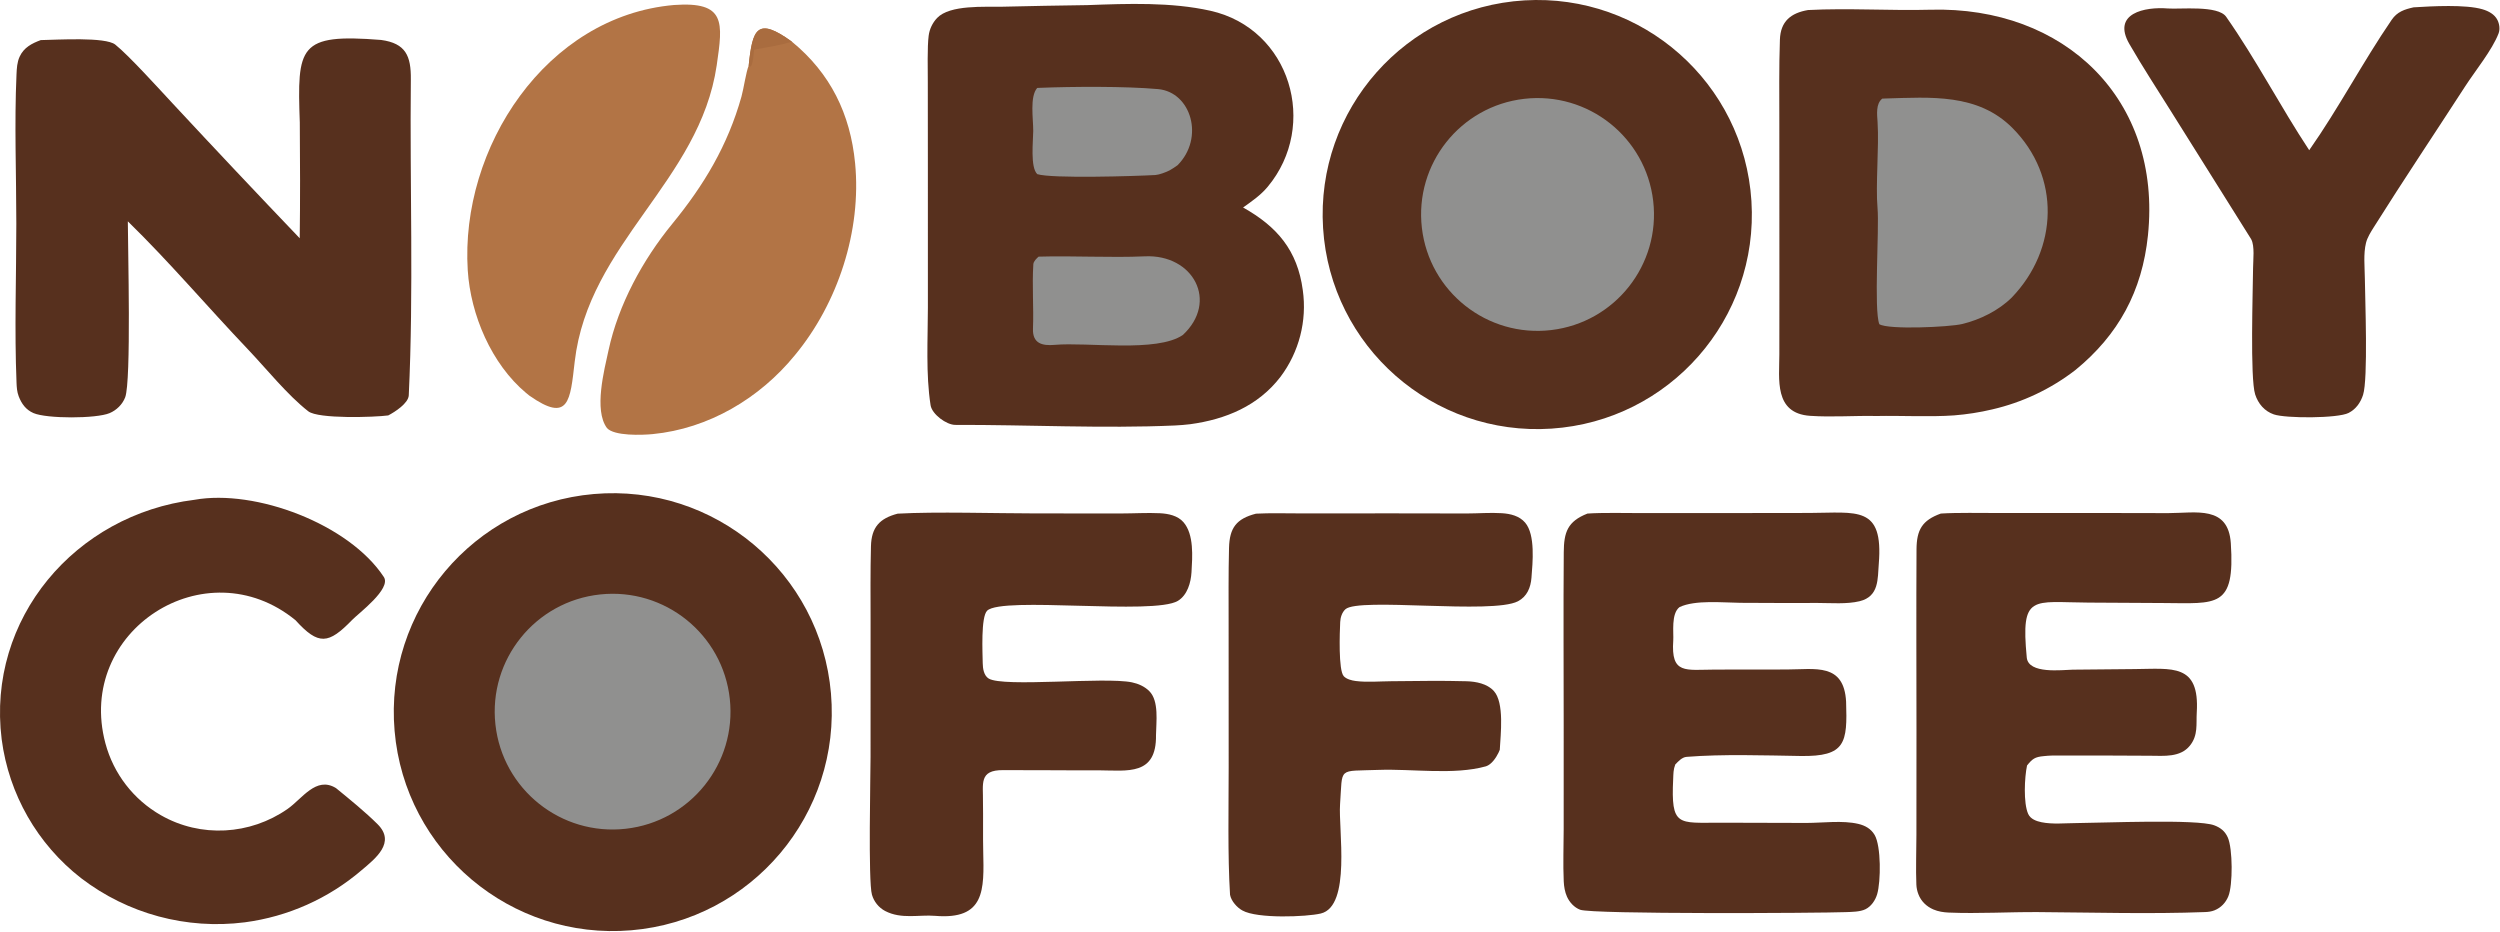
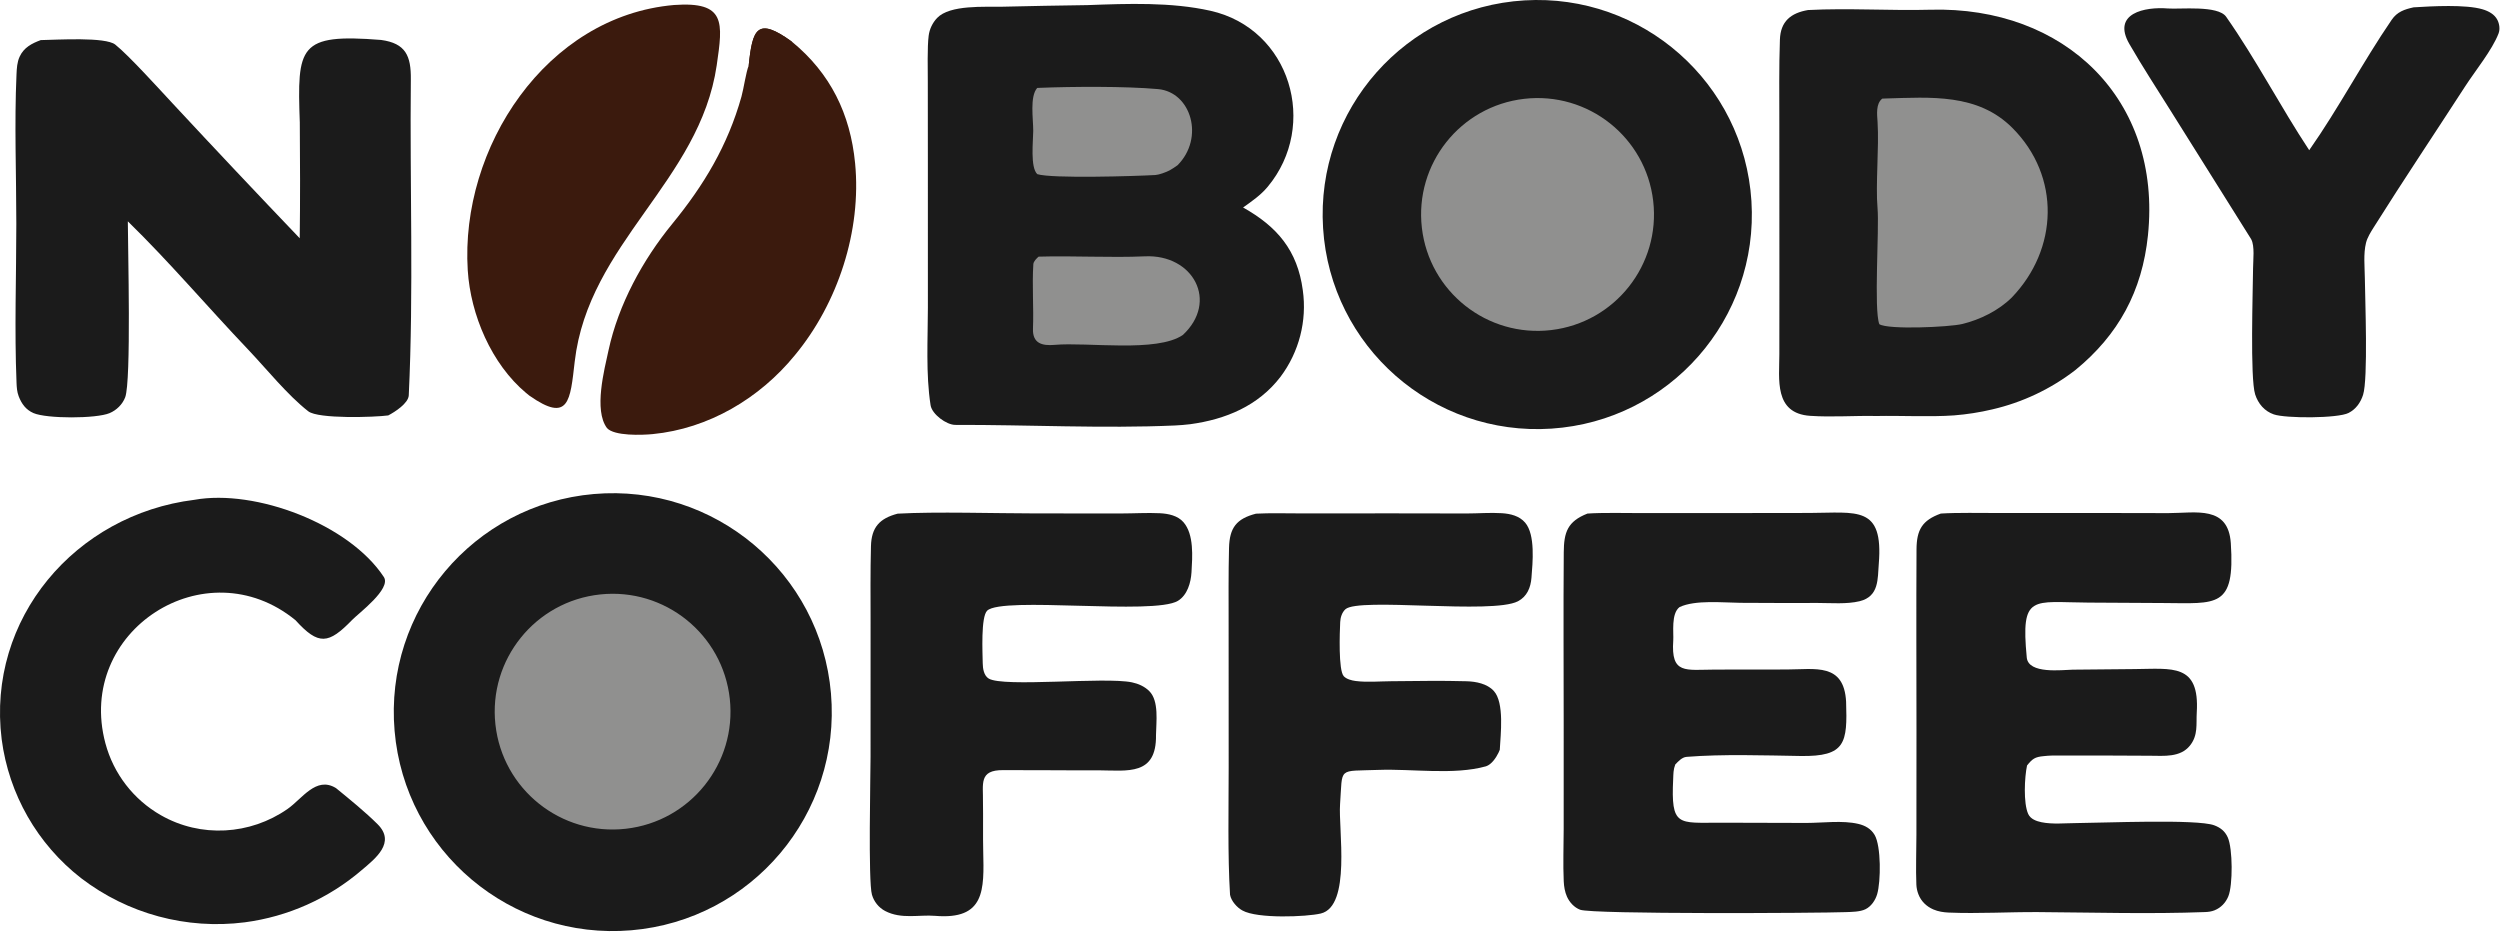
<svg xmlns="http://www.w3.org/2000/svg" width="1023" height="381" viewBox="0 0 1023 381" fill="none">
-   <path d="M242.995 202.154C292.337 197.869 335.799 234.413 340.034 283.746C344.268 333.078 307.669 376.49 258.318 380.672C209.04 384.847 165.695 348.324 161.466 299.064C157.238 249.805 193.726 206.433 242.995 202.154Z" fill="#57301E" />
+   <path d="M242.995 202.154C292.337 197.869 335.799 234.413 340.034 283.746C344.268 333.078 307.669 376.49 258.318 380.672C209.04 384.847 165.695 348.324 161.466 299.064C157.238 249.805 193.726 206.433 242.995 202.154Z" fill="#1B1B1B" />
  <path d="M245.594 243.245C272.028 240.444 295.747 259.547 298.635 285.964C301.523 312.382 282.491 336.156 256.076 339.13C229.539 342.116 205.624 322.983 202.723 296.444C199.822 269.905 219.038 246.059 245.594 243.245Z" fill="#90908F" />
-   <path d="M444.958 2.092C461.438 1.486 479.238 0.806 495.307 4.407C528.075 11.749 539.674 51.299 518.745 76.422C515.838 79.908 512.331 82.296 508.673 84.911C522.599 92.701 530.94 102.479 533.105 118.741C534.877 131.301 531.593 144.05 523.977 154.196C514.854 166.105 501.555 171.609 487.036 173.586C484.95 173.837 482.856 174.012 480.757 174.109C451.454 175.418 420.293 173.784 390.911 173.869C387.297 173.88 381.365 169.523 380.789 165.8C378.813 153.05 379.67 138.933 379.691 125.879L379.685 68.532L379.658 33.86C379.656 28.962 379.411 19.07 380.009 14.626C380.36 11.896 381.571 9.348 383.467 7.351C388.716 1.861 402.96 2.905 410.179 2.746C421.77 2.467 433.364 2.249 444.958 2.092Z" fill="#57301E" />
+   <path d="M444.958 2.092C461.438 1.486 479.238 0.806 495.307 4.407C528.075 11.749 539.674 51.299 518.745 76.422C515.838 79.908 512.331 82.296 508.673 84.911C522.599 92.701 530.94 102.479 533.105 118.741C534.877 131.301 531.593 144.05 523.977 154.196C514.854 166.105 501.555 171.609 487.036 173.586C484.95 173.837 482.856 174.012 480.757 174.109C451.454 175.418 420.293 173.784 390.911 173.869C387.297 173.88 381.365 169.523 380.789 165.8C378.813 153.05 379.67 138.933 379.691 125.879L379.685 68.532L379.658 33.86C379.656 28.962 379.411 19.07 380.009 14.626C380.36 11.896 381.571 9.348 383.467 7.351C388.716 1.861 402.96 2.905 410.179 2.746C421.77 2.467 433.364 2.249 444.958 2.092Z" fill="#1B1B1B" />
  <path d="M424.985 105.02C439.209 104.59 454.429 105.53 468.482 104.89C488.324 103.986 498.727 123.383 484.014 137.079C473.357 144.364 445.011 139.916 431.542 141.121C426.399 141.581 422.451 140.503 422.694 134.456C423.038 125.878 422.285 116.705 422.841 108.134C422.913 106.913 424.16 105.782 424.985 105.02Z" fill="#90908F" />
  <path d="M424.414 35.992C424.754 35.972 425.094 35.956 425.434 35.942C438.746 35.41 460.504 35.259 473.868 36.459C487.46 37.678 492.97 56.463 481.851 67.614C480.911 68.291 479.574 69.194 478.592 69.718C477.204 70.457 474.248 71.534 472.827 71.615C464.474 72.092 430.278 73.127 424.457 71.261C421.52 68.48 422.78 57.68 422.798 53.578C422.82 48.626 421.309 39.572 424.414 35.992Z" fill="#90908F" />
-   <path d="M623.808 0.159C672.107 -2.727 713.64 33.989 716.687 82.265C719.738 130.541 683.147 172.187 634.868 175.395C586.362 178.618 544.466 141.83 541.404 93.326C538.342 44.821 575.28 3.059 623.808 0.159Z" fill="#57301E" />
+   <path d="M623.808 0.159C672.107 -2.727 713.64 33.989 716.687 82.265C719.738 130.541 683.147 172.187 634.868 175.395C586.362 178.618 544.466 141.83 541.404 93.326C538.342 44.821 575.28 3.059 623.808 0.159Z" fill="#1B1B1B" />
  <path d="M623.757 40.436C649.867 37.457 673.46 56.17 676.49 82.265C679.521 108.359 660.85 131.982 634.755 135.064C608.588 138.156 584.876 119.425 581.835 93.258C578.794 67.09 597.579 43.424 623.757 40.436Z" fill="#90908F" />
-   <path d="M739.846 4.11C756.212 3.246 773.692 4.426 789.923 3.979C844.765 2.469 884.734 40.575 878.937 96.353C876.575 119.098 866.913 137 849.226 151.437C839.181 159.187 827.586 164.676 815.225 167.529C810.081 168.748 804.853 169.566 799.58 169.98C789.804 170.673 777.878 170.024 767.879 170.229C758.88 170.036 749.69 170.773 740.722 170.162C725.797 169.146 728.123 155.102 728.107 144.931L728.128 112.328L728.102 50.446C728.102 39.026 727.941 27.608 728.34 16.196C728.599 8.769 732.77 5.319 739.846 4.11Z" fill="#57301E" />
+   <path d="M739.846 4.11C756.212 3.246 773.692 4.426 789.923 3.979C844.765 2.469 884.734 40.575 878.937 96.353C876.575 119.098 866.913 137 849.226 151.437C839.181 159.187 827.586 164.676 815.225 167.529C810.081 168.748 804.853 169.566 799.58 169.98C789.804 170.673 777.878 170.024 767.879 170.229C758.88 170.036 749.69 170.773 740.722 170.162C725.797 169.146 728.123 155.102 728.107 144.931L728.128 112.328L728.102 50.446C728.102 39.026 727.941 27.608 728.34 16.196C728.599 8.769 732.77 5.319 739.846 4.11Z" fill="#1B1B1B" />
  <path d="M770.225 40.359C770.623 40.337 771.022 40.32 771.426 40.307C790.035 39.79 809.313 38.129 823.513 52.392C843.267 72.234 842.262 101.939 823.238 121.724C817.83 127.085 810.204 130.836 802.92 132.588C797.63 133.859 772.696 134.989 769.023 132.659C766.707 126.707 769.043 93.743 768.287 85.193C767.437 75.532 768.966 60.259 768.303 50.024C768.085 46.711 767.557 42.431 770.225 40.359Z" fill="#90908F" />
-   <path d="M122.647 97.497C122.849 83.117 122.813 64.838 122.677 50.104C121.589 18.948 122.096 13.648 155.935 16.348C166.047 17.723 168.218 22.89 168.116 32.467C167.657 75.474 169.305 118.906 167.269 161.764C167.114 165.031 161.6 168.568 158.869 169.993C153.248 170.748 130.249 171.495 126.156 168.309C117.639 161.678 109.023 150.905 101.349 142.841C84.921 125.582 69.354 107.211 52.308 90.564C52.332 101.305 53.761 155.943 51.224 162.584C50.119 165.479 47.69 167.853 44.854 169.049C39.356 171.369 19.05 171.375 13.688 169.028C10.584 167.669 8.825 165.233 7.639 162.132C6.952 160.337 6.838 158.458 6.761 156.559C5.887 135.003 6.675 113.133 6.678 91.529C6.68 71.282 5.85 50.622 6.754 30.408C6.865 27.93 6.989 25.464 8.042 23.178C9.765 19.441 13.028 17.75 16.681 16.408C23.43 16.284 43.128 15.04 47.159 18.243C52.767 22.698 65.644 36.991 70.702 42.395C87.887 60.885 105.202 79.252 122.647 97.497Z" fill="#57301E" />
-   <path d="M649.582 210.154C655.711 209.71 665.632 209.963 672.019 209.958L712.936 209.939L740.363 209.902C759.925 209.832 770.752 206.742 768.799 230.718C768.302 236.825 768.991 244.048 760.961 246.016C755.744 247.293 749.206 246.741 743.911 246.731C733.353 246.766 722.79 246.747 712.232 246.675C705.02 246.61 693.659 245.393 687.276 248.423C683.743 251.087 684.919 258.92 684.696 262.104C683.722 276.058 689.618 274.033 701.881 273.991L731.063 273.957C742.839 273.932 754.589 271.15 755.428 287.189C755.962 303.94 755.314 309.655 736.762 309.352C722.049 309.112 704.932 308.531 690.152 309.707C688.307 309.853 686.763 311.523 685.52 312.831C684.696 315.005 684.774 316.516 684.665 318.744C683.722 338.378 686.613 336.647 703.875 336.65L739.233 336.747C745.911 336.732 753.993 335.616 760.443 337.143C763.22 337.8 765.618 339.141 767.095 341.654C769.784 346.223 769.664 360.706 768.136 365.897C767.411 368.356 765.712 370.905 763.344 372.06C761.116 373.145 757.744 373.148 755.309 373.242C744.497 373.661 651.639 374.165 646.598 372.267C644.199 371.363 642.256 369.245 641.22 366.946C640.334 364.978 639.972 362.744 639.878 360.597C639.552 353.547 639.853 346.356 639.858 339.294L639.863 296.947C639.863 273.329 639.702 249.655 639.889 226.034C639.951 217.78 641.417 213.362 649.582 210.154Z" fill="#57301E" />
-   <path d="M794.195 210.145C800.894 209.718 810.675 209.93 817.493 209.921L857.866 209.913L887.25 209.971C898.663 209.944 911.817 206.721 912.853 222.309C914.62 248.953 907.16 246.88 885.334 246.761L854.571 246.583C831.605 246.462 826.844 242.898 829.351 269.056C830.009 275.936 843.795 274.109 848.173 274.028L873.49 273.787C888.805 273.677 900.155 271.367 898.917 291.512C898.622 296.28 899.554 300.812 896.114 305.102C892.162 310.028 885.458 309.274 879.847 309.25C866.465 309.193 853.079 309.083 839.697 309.171C838.537 309.178 837.407 309.308 836.267 309.411C832.693 309.736 831.636 310.517 829.465 313.236C828.434 318.103 827.927 328.588 829.931 333.059C830.88 335.172 833.289 336.023 835.392 336.458C839.852 337.378 845.106 336.833 849.675 336.803C860.373 336.735 898.985 335.075 906.061 337.713C908.641 338.675 910.475 340.145 911.61 342.683C913.646 347.231 913.713 362.224 911.833 366.772C910.745 369.407 908.833 371.436 906.175 372.505C904.932 373.005 903.637 373.166 902.311 373.216C879.718 374.073 856.695 373.379 834.076 373.228C821.907 373.148 809.561 373.938 797.423 373.423C795.262 373.331 793.154 373.005 791.149 372.151C788.346 370.956 786.093 368.792 785.005 365.921C784.513 364.657 784.233 363.322 784.176 361.967C783.912 356.072 784.191 347.642 784.197 341.61L784.222 298.652C784.207 274.043 784.103 249.431 784.238 224.824C784.285 216.822 786.528 212.896 794.195 210.145Z" fill="#57301E" />
-   <path d="M79.544 204.522C104.579 200.029 142.898 214.505 157.069 236.114C160.225 240.927 146.803 250.887 144.118 253.653C134.409 263.654 130.362 264.208 120.899 253.773C84.177 223.783 30.826 258.135 43.132 304.161C46.465 316.618 54.651 327.221 65.859 333.6C82.126 342.898 102.348 341.709 117.665 331.026C123.664 326.843 129.31 317.596 137.347 322.409L137.496 322.499C142.965 326.966 149.533 332.299 154.522 337.278C161.99 344.732 153.782 351.194 147.926 356.118C134.409 367.688 117.823 375.085 100.182 377.412C76.329 380.456 52.239 373.952 33.16 359.32C15.28 345.402 3.611 324.996 0.688 302.53C-5.503 253.147 30.859 210.556 79.544 204.522Z" fill="#57301E" />
-   <path d="M367.311 210.19C383.028 209.312 407.372 210.078 423.763 210.09L458.822 210.11C464.058 210.108 469.385 209.757 474.609 210.013C478.045 210.181 481.901 210.958 484.263 213.667C488.654 218.704 487.923 227.856 487.565 234.117C487.32 238.392 485.881 243.521 481.989 245.872C472.136 251.823 410.173 243.944 403.959 249.878C401.311 252.407 402.074 267.197 402.133 271.436C402.162 273.546 402.588 276.443 404.562 277.654C410.578 281.344 452.032 276.892 463.197 279.217C465.805 279.76 468.365 280.893 470.272 282.789C474.355 286.848 473.098 295.5 473.037 300.805C473.268 317.455 461.527 315.307 449.534 315.213C436.536 315.28 423.495 315.086 410.502 315.132C400.432 315.056 402.373 320.8 402.232 328.196C402.344 334.267 402.19 342.43 402.332 348.262C402.7 364.146 403.15 376.488 382.608 374.763C376.149 374.22 368.838 376.253 362.2 372.779C359.564 371.378 357.613 368.964 356.797 366.092C355.23 360.701 356.225 317.185 356.231 309.633L356.243 254.772C356.233 244.348 356.124 233.936 356.398 223.515C356.601 215.76 359.909 212.141 367.311 210.19Z" fill="#57301E" />
-   <path d="M513.952 210.195C519.376 209.88 527.484 210.097 533.033 210.089L569.618 210.065L600.148 210.115C604.925 210.108 609.81 209.692 614.571 210C618.063 210.225 621.726 211.094 624.093 213.867C628.336 218.837 627.15 230.323 626.678 236.38C626.367 240.411 624.881 244.099 621.125 246.047C610.623 251.494 555.941 244.362 550.543 249.307C549.129 250.605 548.497 252.677 548.409 254.544C548.222 258.521 547.611 274.328 549.88 276.72C551.046 277.941 553.108 278.449 554.714 278.661C559.361 279.273 564.541 278.792 569.245 278.758C579.524 278.684 589.859 278.462 600.133 278.768C604.008 278.883 608.536 279.755 611.255 282.732C615.664 287.556 614.032 300.621 613.711 306.827C613.551 307.239 613.374 307.644 613.177 308.039C612.214 309.993 610.395 312.823 608.069 313.57C594.921 317.258 577.814 314.533 564.075 315.042C547.14 315.67 549.471 313.619 548.352 329.113C547.621 339.154 552.983 370.813 540.467 373.807C534.685 375.189 514.46 376.012 508.393 372.568C506.269 371.441 503.803 368.742 503.332 366.137C502.332 350.204 502.772 329.68 502.772 314.012L502.752 256.045C502.752 245.431 502.648 234.833 502.917 224.221C503.125 216.029 505.876 212.27 513.952 210.195Z" fill="#57301E" />
-   <path d="M987.64 3.004C995.111 2.539 1008.99 1.753 1015.88 3.812C1018.31 4.537 1020.74 5.809 1021.94 8.153C1022.76 9.775 1023.08 11.963 1022.41 13.691C1019.81 20.461 1012.87 28.972 1008.73 35.361C996.282 54.586 983.506 73.659 971.311 93.046C970.124 94.935 968.72 97.174 968.176 99.359C967.057 103.84 967.638 109.241 967.695 113.856C967.803 122.683 969.052 155.078 966.969 161.571C965.949 164.74 964.053 167.426 961.053 168.971C956.67 171.232 935.347 171.25 930.456 169.575C926.622 168.261 924.032 165.186 922.809 161.384C920.701 154.834 921.882 119.042 921.96 109.587C921.98 106.431 922.685 100.705 921.209 97.936C921.172 97.865 921.131 97.797 921.089 97.727L888.285 45.41C882.576 36.315 876.65 27.201 871.339 18C864.055 5.381 877.727 2.712 887.089 3.465C891.958 3.857 907.568 2.046 910.94 6.861C923.208 24.376 933.119 43.57 944.926 61.46C956.872 44.469 966.902 25.309 978.657 8.137C980.942 4.799 983.905 3.837 987.64 3.004Z" fill="#57301E" />
-   <path d="M306.363 26.844C307.896 11.778 309.837 6.722 324.093 17.091C339.8 29.986 347.948 46.591 349.908 66.788C352.585 94.371 342.899 124.086 325.242 145.376C310.81 163.045 289.936 175.419 267.059 177.637C262.751 178.055 251.292 178.48 248.366 175.144C242.914 167.826 247.298 151.274 249.014 143.315C253.042 124.635 263.025 106.33 275.031 91.671C288.106 75.705 297.787 59.52 303.399 39.559C304.325 36.268 305.255 29.592 306.363 26.844Z" fill="#B27445" />
-   <path d="M306.363 26.844C307.897 11.778 309.838 6.722 324.094 17.091C318.816 18.577 313.98 19.365 308.59 20.317C308.382 22.119 308.187 25.822 307.279 27.175L306.63 27.229L306.363 26.844Z" fill="#A96C3F" />
-   <path d="M275.822 2.046C297.068 0.534 295.828 9.101 293.282 26.717C286.309 74.265 240.807 99.412 235.172 147.972C233.325 163.889 232.899 173.323 216.584 161.865C216.142 161.516 215.704 161.161 215.272 160.801C201.1 148.94 192.554 128.808 191.405 110.61C188.239 60.48 223.421 6.601 275.822 2.046Z" fill="#B27445" />
+   <path d="M122.647 97.497C122.849 83.117 122.813 64.838 122.677 50.104C121.589 18.948 122.096 13.648 155.935 16.348C166.047 17.723 168.218 22.89 168.116 32.467C167.657 75.474 169.305 118.906 167.269 161.764C167.114 165.031 161.6 168.568 158.869 169.993C153.248 170.748 130.249 171.495 126.156 168.309C117.639 161.678 109.023 150.905 101.349 142.841C84.921 125.582 69.354 107.211 52.308 90.564C52.332 101.305 53.761 155.943 51.224 162.584C50.119 165.479 47.69 167.853 44.854 169.049C39.356 171.369 19.05 171.375 13.688 169.028C10.584 167.669 8.825 165.233 7.639 162.132C6.952 160.337 6.838 158.458 6.761 156.559C5.887 135.003 6.675 113.133 6.678 91.529C6.68 71.282 5.85 50.622 6.754 30.408C6.865 27.93 6.989 25.464 8.042 23.178C9.765 19.441 13.028 17.75 16.681 16.408C23.43 16.284 43.128 15.04 47.159 18.243C52.767 22.698 65.644 36.991 70.702 42.395C87.887 60.885 105.202 79.252 122.647 97.497Z" fill="#1B1B1B" />
+   <path d="M649.582 210.154C655.711 209.71 665.632 209.963 672.019 209.958L712.936 209.939L740.363 209.902C759.925 209.832 770.752 206.742 768.799 230.718C768.302 236.825 768.991 244.048 760.961 246.016C755.744 247.293 749.206 246.741 743.911 246.731C733.353 246.766 722.79 246.747 712.232 246.675C705.02 246.61 693.659 245.393 687.276 248.423C683.743 251.087 684.919 258.92 684.696 262.104C683.722 276.058 689.618 274.033 701.881 273.991L731.063 273.957C742.839 273.932 754.589 271.15 755.428 287.189C755.962 303.94 755.314 309.655 736.762 309.352C722.049 309.112 704.932 308.531 690.152 309.707C688.307 309.853 686.763 311.523 685.52 312.831C684.696 315.005 684.774 316.516 684.665 318.744C683.722 338.378 686.613 336.647 703.875 336.65L739.233 336.747C745.911 336.732 753.993 335.616 760.443 337.143C763.22 337.8 765.618 339.141 767.095 341.654C769.784 346.223 769.664 360.706 768.136 365.897C767.411 368.356 765.712 370.905 763.344 372.06C761.116 373.145 757.744 373.148 755.309 373.242C744.497 373.661 651.639 374.165 646.598 372.267C644.199 371.363 642.256 369.245 641.22 366.946C640.334 364.978 639.972 362.744 639.878 360.597C639.552 353.547 639.853 346.356 639.858 339.294L639.863 296.947C639.863 273.329 639.702 249.655 639.889 226.034C639.951 217.78 641.417 213.362 649.582 210.154Z" fill="#1B1B1B" />
+   <path d="M794.195 210.145C800.894 209.718 810.675 209.93 817.493 209.921L857.866 209.913L887.25 209.971C898.663 209.944 911.817 206.721 912.853 222.309C914.62 248.953 907.16 246.88 885.334 246.761L854.571 246.583C831.605 246.462 826.844 242.898 829.351 269.056C830.009 275.936 843.795 274.109 848.173 274.028L873.49 273.787C888.805 273.677 900.155 271.367 898.917 291.512C898.622 296.28 899.554 300.812 896.114 305.102C892.162 310.028 885.458 309.274 879.847 309.25C866.465 309.193 853.079 309.083 839.697 309.171C838.537 309.178 837.407 309.308 836.267 309.411C832.693 309.736 831.636 310.517 829.465 313.236C828.434 318.103 827.927 328.588 829.931 333.059C830.88 335.172 833.289 336.023 835.392 336.458C839.852 337.378 845.106 336.833 849.675 336.803C860.373 336.735 898.985 335.075 906.061 337.713C908.641 338.675 910.475 340.145 911.61 342.683C913.646 347.231 913.713 362.224 911.833 366.772C910.745 369.407 908.833 371.436 906.175 372.505C904.932 373.005 903.637 373.166 902.311 373.216C879.718 374.073 856.695 373.379 834.076 373.228C821.907 373.148 809.561 373.938 797.423 373.423C795.262 373.331 793.154 373.005 791.149 372.151C788.346 370.956 786.093 368.792 785.005 365.92C784.513 364.657 784.233 363.322 784.176 361.967C783.912 356.072 784.191 347.642 784.197 341.61L784.222 298.652C784.207 274.043 784.103 249.431 784.238 224.824C784.285 216.822 786.528 212.896 794.195 210.145Z" fill="#1B1B1B" />
+   <path d="M79.544 204.522C104.579 200.029 142.898 214.505 157.069 236.114C160.225 240.927 146.803 250.887 144.118 253.653C134.409 263.654 130.362 264.208 120.899 253.773C84.177 223.783 30.826 258.135 43.132 304.161C46.465 316.618 54.651 327.221 65.859 333.6C82.126 342.898 102.348 341.709 117.665 331.026C123.664 326.843 129.31 317.596 137.347 322.409L137.496 322.499C142.965 326.966 149.533 332.299 154.522 337.278C161.99 344.732 153.782 351.194 147.926 356.118C134.409 367.688 117.823 375.085 100.182 377.412C76.329 380.456 52.239 373.952 33.16 359.32C15.28 345.402 3.611 324.996 0.688 302.53C-5.503 253.147 30.859 210.556 79.544 204.522Z" fill="#1B1B1B" />
+   <path d="M367.311 210.19C383.028 209.312 407.372 210.078 423.763 210.09L458.822 210.11C464.058 210.108 469.385 209.757 474.609 210.013C478.045 210.181 481.901 210.958 484.263 213.667C488.654 218.704 487.923 227.856 487.565 234.117C487.32 238.392 485.881 243.521 481.989 245.872C472.136 251.823 410.173 243.944 403.959 249.878C401.311 252.407 402.074 267.197 402.133 271.436C402.162 273.546 402.588 276.443 404.562 277.654C410.578 281.344 452.032 276.892 463.197 279.217C465.805 279.76 468.365 280.893 470.272 282.789C474.355 286.848 473.098 295.5 473.037 300.805C473.268 317.455 461.527 315.307 449.534 315.213C436.536 315.28 423.495 315.086 410.502 315.132C400.432 315.056 402.373 320.8 402.232 328.196C402.344 334.267 402.19 342.43 402.332 348.262C402.7 364.146 403.15 376.488 382.608 374.763C376.149 374.22 368.838 376.253 362.2 372.779C359.564 371.378 357.613 368.964 356.797 366.092C355.23 360.701 356.225 317.185 356.231 309.633L356.243 254.772C356.233 244.348 356.124 233.936 356.398 223.515C356.601 215.76 359.909 212.141 367.311 210.19Z" fill="#1B1B1B" />
+   <path d="M513.952 210.195C519.376 209.88 527.484 210.097 533.033 210.089L569.618 210.065L600.148 210.115C604.925 210.108 609.81 209.692 614.571 210C618.063 210.225 621.726 211.094 624.093 213.867C628.336 218.837 627.15 230.323 626.678 236.38C626.367 240.411 624.881 244.099 621.125 246.047C610.623 251.494 555.941 244.362 550.543 249.307C549.129 250.605 548.497 252.677 548.409 254.544C548.222 258.521 547.611 274.328 549.88 276.72C551.046 277.941 553.108 278.449 554.714 278.661C559.361 279.273 564.541 278.792 569.245 278.758C579.524 278.684 589.859 278.462 600.133 278.768C604.008 278.883 608.536 279.755 611.255 282.732C615.664 287.556 614.032 300.621 613.711 306.827C613.551 307.239 613.374 307.644 613.177 308.039C612.214 309.993 610.395 312.823 608.069 313.57C594.921 317.258 577.814 314.533 564.075 315.042C547.14 315.67 549.471 313.619 548.352 329.113C547.621 339.154 552.983 370.813 540.467 373.807C534.685 375.189 514.46 376.012 508.393 372.567C506.269 371.44 503.803 368.742 503.332 366.137C502.332 350.204 502.772 329.68 502.772 314.012L502.752 256.045C502.752 245.431 502.648 234.833 502.917 224.221C503.125 216.029 505.876 212.27 513.952 210.195Z" fill="#1B1B1B" />
+   <path d="M987.64 3.004C995.111 2.539 1008.99 1.753 1015.88 3.812C1018.31 4.537 1020.74 5.809 1021.94 8.153C1022.76 9.775 1023.08 11.963 1022.41 13.691C1019.81 20.461 1012.87 28.972 1008.73 35.361C996.282 54.586 983.506 73.659 971.311 93.046C970.124 94.935 968.72 97.174 968.176 99.359C967.057 103.84 967.638 109.241 967.695 113.856C967.803 122.683 969.052 155.078 966.969 161.571C965.949 164.74 964.053 167.426 961.053 168.971C956.67 171.232 935.347 171.25 930.456 169.575C926.622 168.261 924.032 165.186 922.809 161.384C920.701 154.834 921.882 119.042 921.96 109.587C921.98 106.431 922.685 100.705 921.209 97.936C921.172 97.865 921.131 97.797 921.089 97.727L888.285 45.41C882.576 36.315 876.65 27.201 871.339 18C864.055 5.381 877.727 2.712 887.089 3.465C891.958 3.857 907.568 2.046 910.94 6.861C923.208 24.376 933.119 43.57 944.926 61.46C956.872 44.469 966.902 25.309 978.657 8.137C980.942 4.799 983.905 3.837 987.64 3.004Z" fill="#1B1B1B" />
+   <path d="M306.363 26.844C307.896 11.778 309.837 6.722 324.093 17.091C339.8 29.986 347.948 46.591 349.908 66.788C352.585 94.371 342.899 124.086 325.242 145.376C310.81 163.045 289.936 175.419 267.059 177.637C262.751 178.055 251.292 178.48 248.366 175.144C242.914 167.826 247.298 151.274 249.014 143.315C253.042 124.635 263.025 106.33 275.031 91.671C288.106 75.705 297.787 59.52 303.399 39.559C304.325 36.268 305.255 29.592 306.363 26.844Z" fill="#3B1A0D" />
+   <path d="M306.363 26.844C307.897 11.778 309.838 6.722 324.094 17.091C318.816 18.577 313.98 19.365 308.59 20.317C308.382 22.119 308.187 25.822 307.279 27.175L306.63 27.229L306.363 26.844Z" fill="#3B1A0D" />
+   <path d="M275.822 2.046C297.068 0.534 295.828 9.101 293.282 26.717C286.309 74.265 240.807 99.412 235.172 147.972C233.325 163.889 232.899 173.323 216.584 161.865C216.142 161.516 215.704 161.162 215.272 160.801C201.1 148.94 192.554 128.808 191.405 110.61C188.239 60.48 223.421 6.601 275.822 2.046Z" fill="#3B1A0D" />
</svg>
